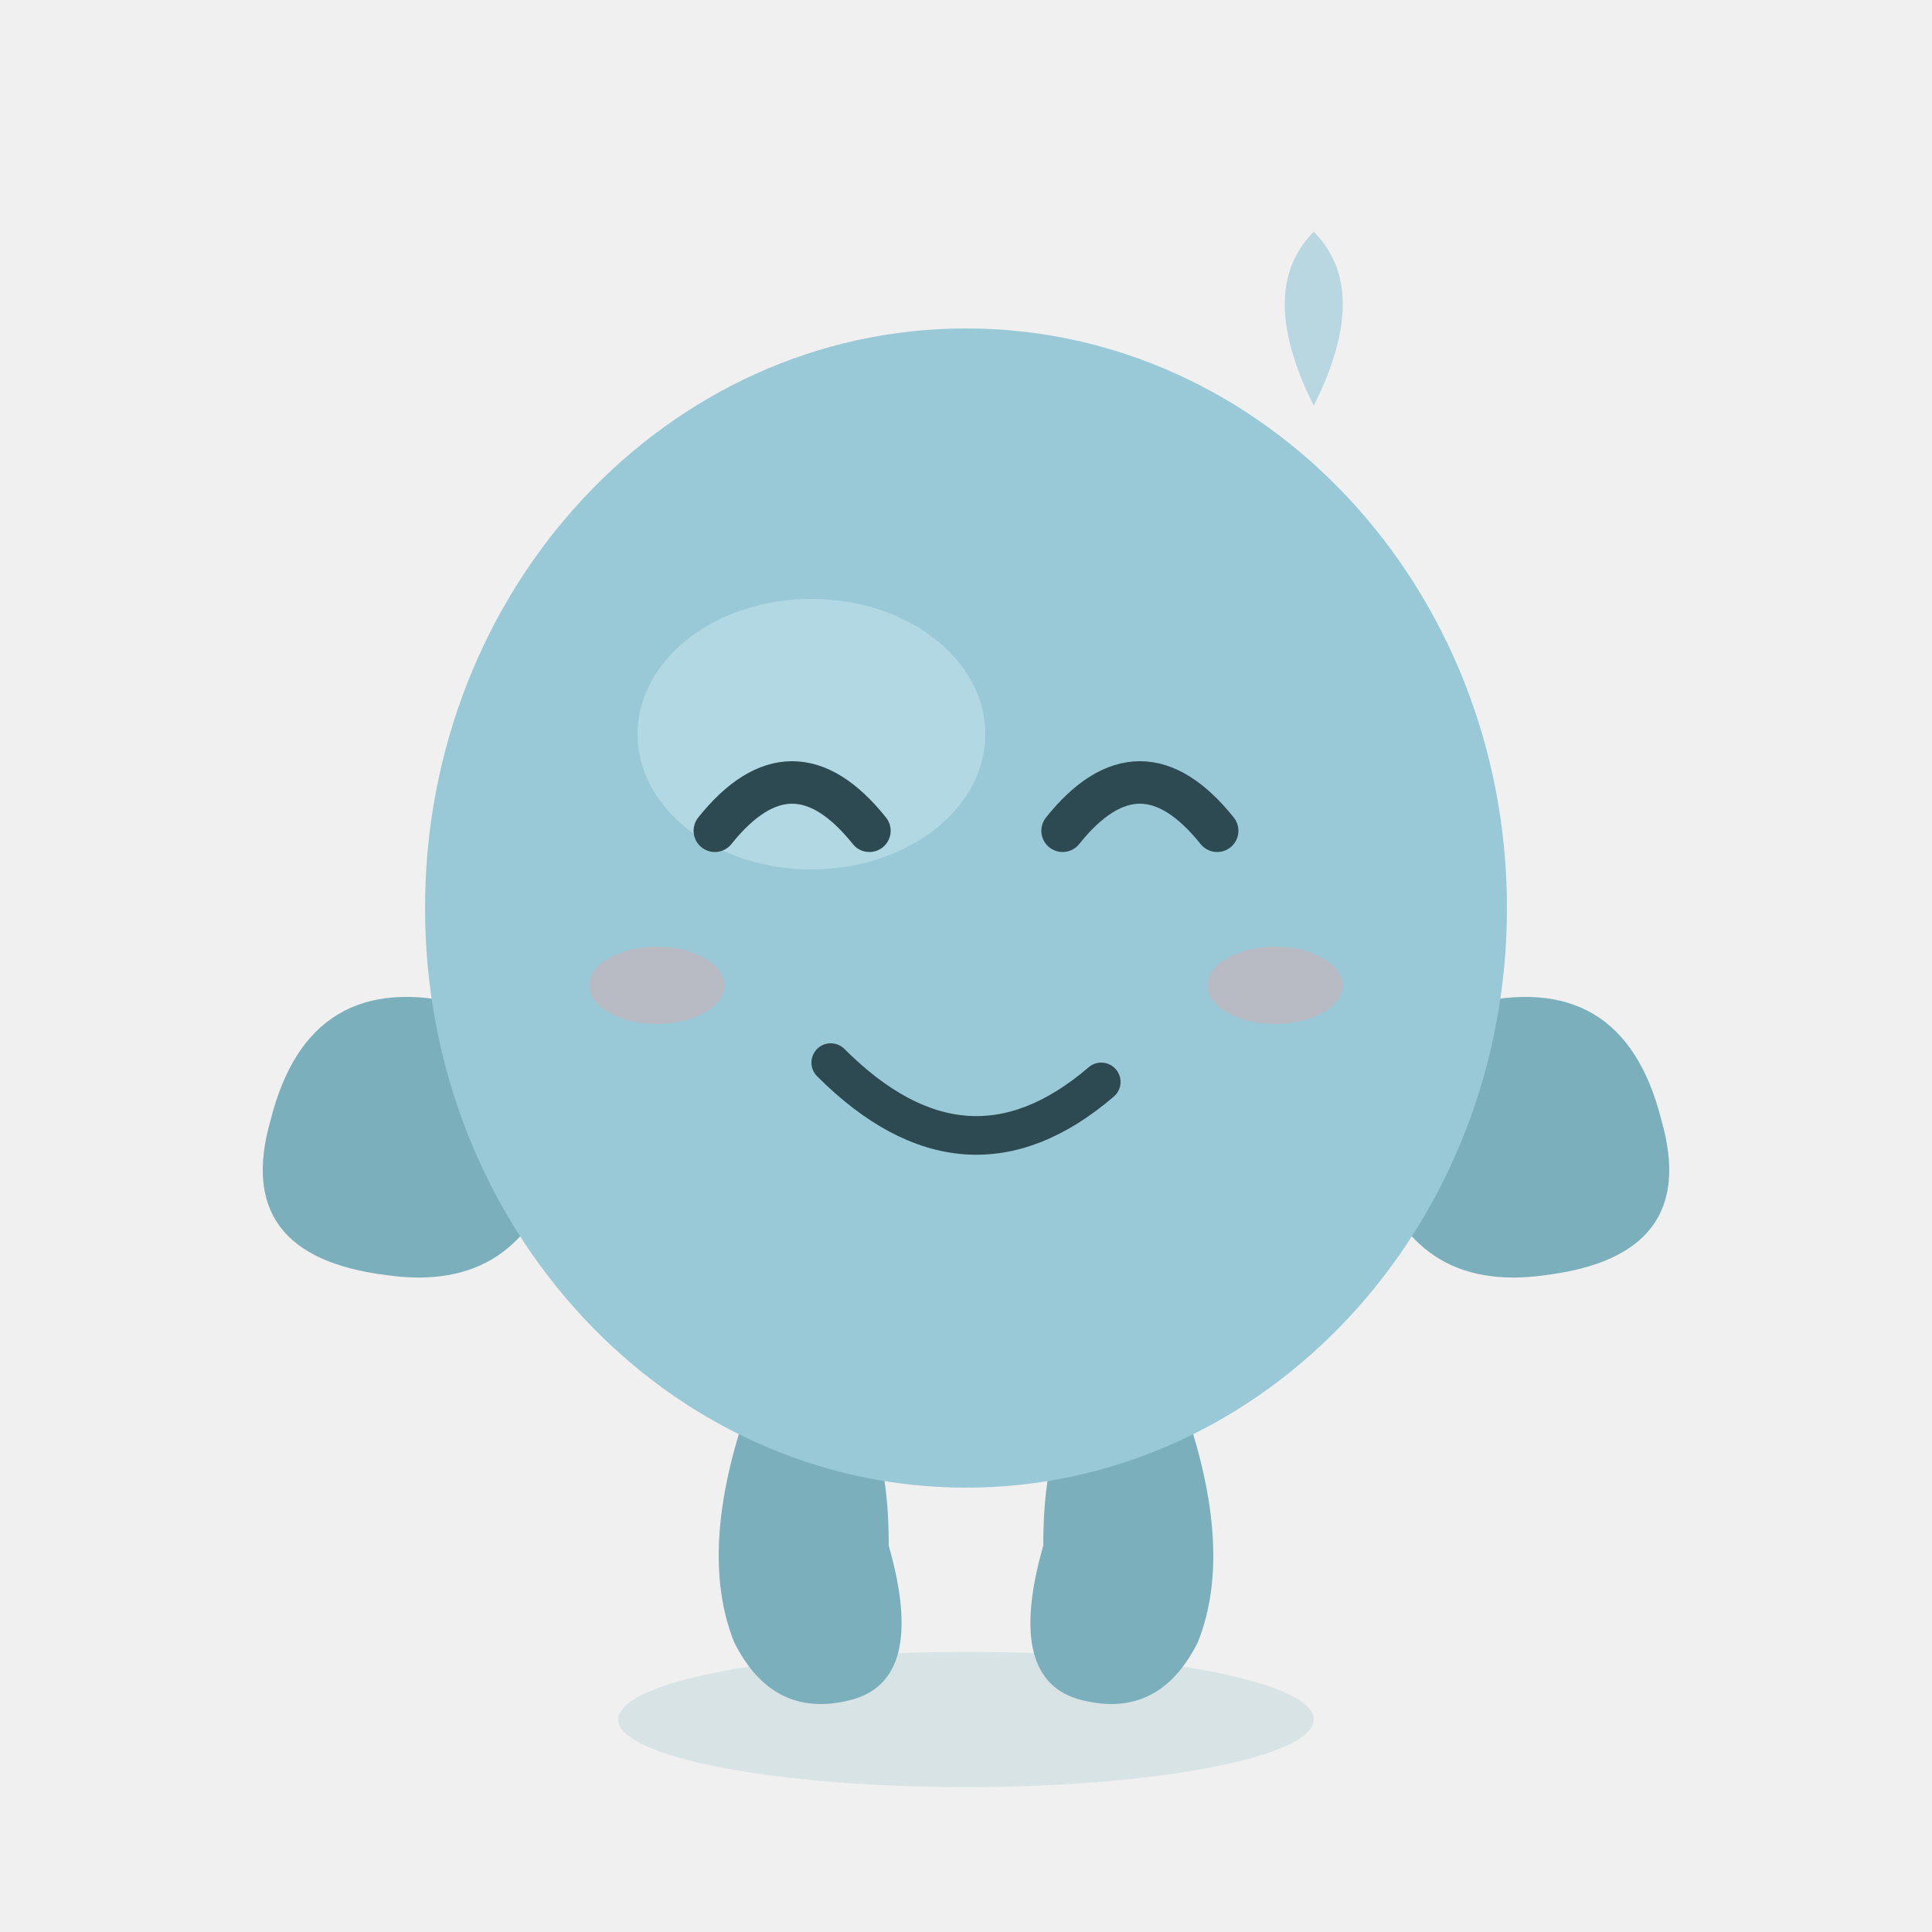
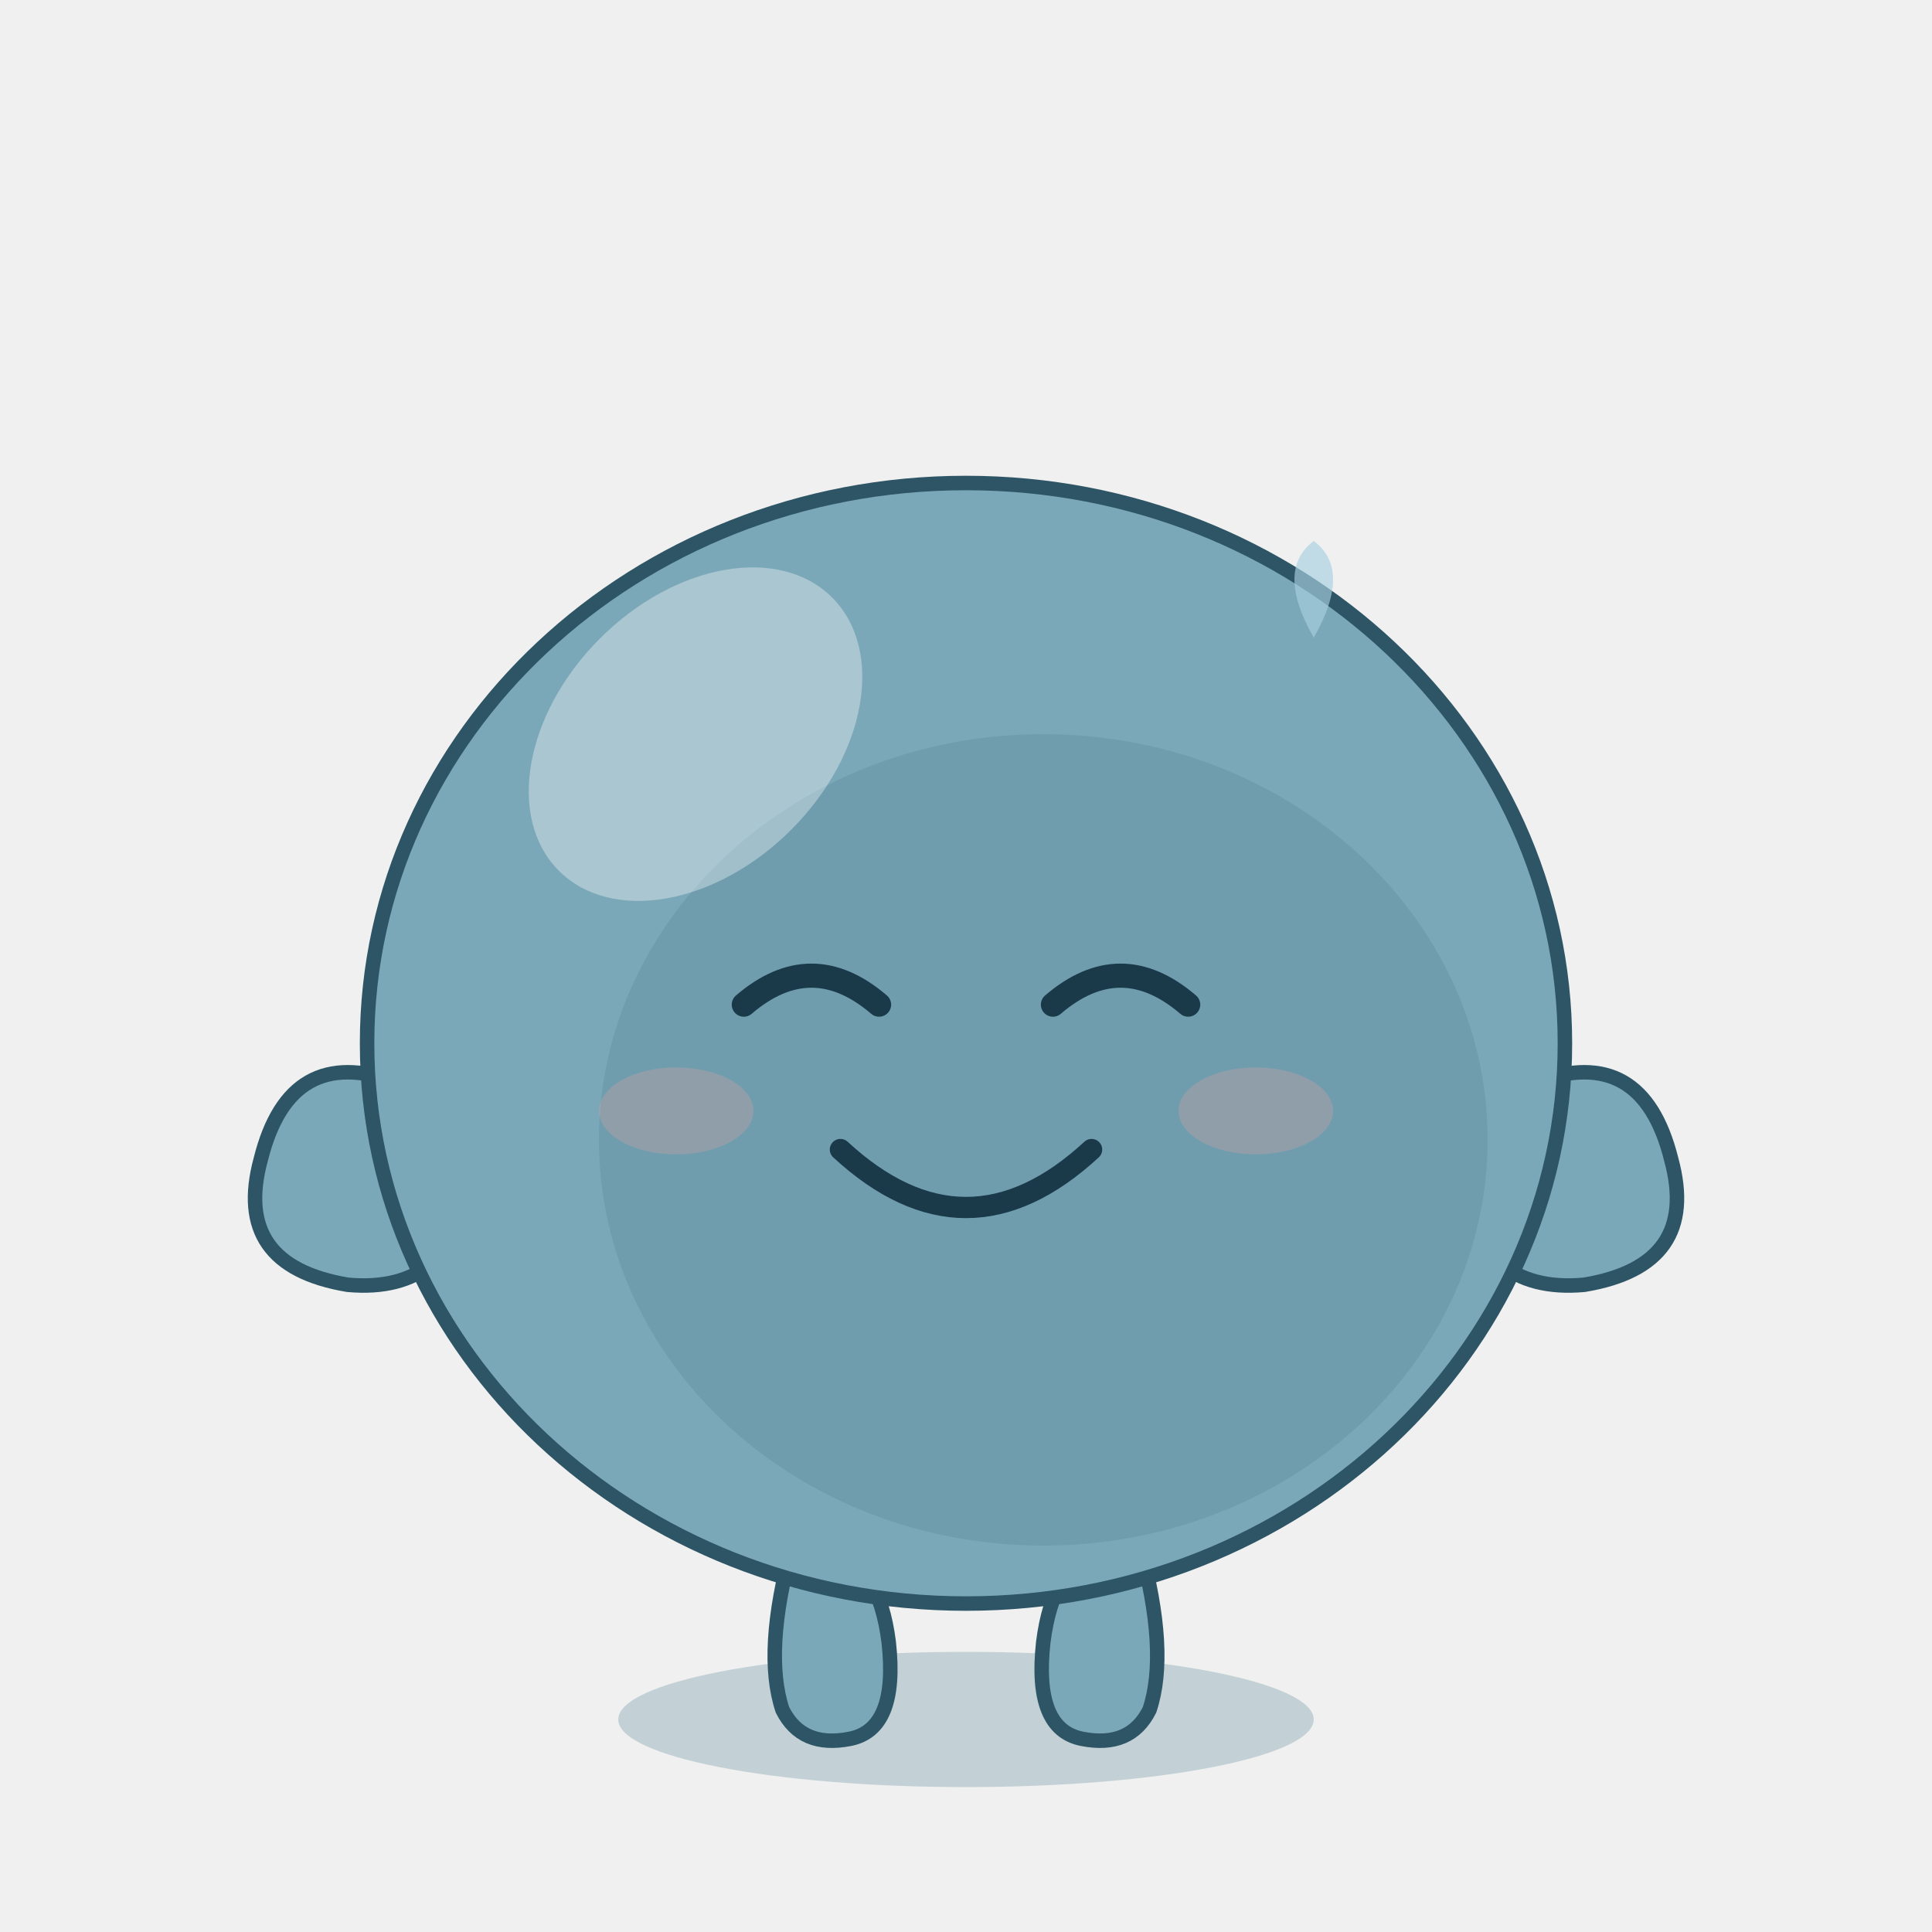
- <svg xmlns="http://www.w3.org/2000/svg" viewBox="0 0 100 100">
-   <ellipse cx="50" cy="89" rx="18" ry="3.5" fill="#7AAFBB" opacity="0.2" />
-   <path d="M39 72 Q36 80 38 85 Q40 89 44 88 Q48 87 46 80 Q46 73 43 72 Z" fill="#7AAFBB" />
-   <path d="M61 72 Q64 80 62 85 Q60 89 56 88 Q52 87 54 80 Q54 73 57 72 Z" fill="#7AAFBB" />
-   <path d="M24 52 Q16 50 14 58 Q12 65 20 66 Q27 67 29 60 Z" fill="#7AAFBB" />
-   <path d="M76 52 Q84 50 86 58 Q88 65 80 66 Q73 67 71 60 Z" fill="#7AAFBB" />
-   <ellipse cx="50" cy="47" rx="28" ry="30" fill="#99C9D7" />
-   <ellipse cx="42" cy="38" rx="9" ry="7" fill="#C5E4EC" opacity="0.55" />
-   <path d="M37 43 Q41 38 45 43" stroke="#2D4A52" stroke-width="2.2" fill="none" stroke-linecap="round" />
-   <path d="M55 43 Q59 38 63 43" stroke="#2D4A52" stroke-width="2.2" fill="none" stroke-linecap="round" />
-   <path d="M43 55 Q50 62 57 56" stroke="#2D4A52" stroke-width="2" fill="none" stroke-linecap="round" />
-   <path d="M68 21 Q71 15 68 12 Q65 15 68 21 Z" fill="#99C9D7" opacity="0.65" />
-   <ellipse cx="34" cy="51" rx="3.5" ry="2" fill="#F4A0A0" opacity="0.35" />
-   <ellipse cx="66" cy="51" rx="3.5" ry="2" fill="#F4A0A0" opacity="0.35" />
+ <svg xmlns="http://www.w3.org/2000/svg" viewBox="0 0 200 200">
+   <ellipse cx="100" cy="178" rx="36" ry="7" fill="#5A8A9A" opacity="0.30" />
+   <path d="M82 160 Q79 171 81 177 Q83 181 88 180 Q93 179 92 170 Q91 162 86 160 Z" fill="#7BA8B8" stroke="#2D5566" stroke-width="1.5" />
+   <path d="M118 160 Q121 171 119 177 Q117 181 112 180 Q107 179 108 170 Q109 162 114 160 Z" fill="#7BA8B8" stroke="#2D5566" stroke-width="1.5" />
+   <path d="M41 112 Q30 108 27 120 Q24 131 36 133 Q47 134 49 122 Z" fill="#7BA8B8" stroke="#2D5566" stroke-width="1.5" />
+   <path d="M159 112 Q170 108 173 120 Q176 131 164 133 Q153 134 151 122 Z" fill="#7BA8B8" stroke="#2D5566" stroke-width="1.5" />
+   <ellipse cx="100" cy="108" rx="62" ry="58" fill="#7BA8B8" />
+   <ellipse cx="108" cy="118" rx="46" ry="42" fill="#5A8A9A" opacity="0.35" />
+   <ellipse cx="100" cy="108" rx="62" ry="58" fill="none" stroke="#2D5566" stroke-width="1.5" />
+   <ellipse cx="72" cy="76" rx="20" ry="14" fill="white" opacity="0.35" transform="rotate(-45 72 76)" />
+   <path d="M77 104 Q84 98 91 104" fill="none" stroke="#1A3A4A" stroke-width="2.5" stroke-linecap="round" />
+   <path d="M109 104 Q116 98 123 104" fill="none" stroke="#1A3A4A" stroke-width="2.5" stroke-linecap="round" />
+   <path d="M87 119 Q100 131 113 119" fill="none" stroke="#1A3A4A" stroke-width="2.2" stroke-linecap="round" />
+   <path d="M136 66 Q140 59 136 56 Q132 59 136 66 Z" fill="#A8D0E0" opacity="0.65" />
+   <ellipse cx="70" cy="115" rx="8" ry="4.5" fill="#F4A0A0" opacity="0.25" />
+   <ellipse cx="130" cy="115" rx="8" ry="4.5" fill="#F4A0A0" opacity="0.25" />
</svg>
